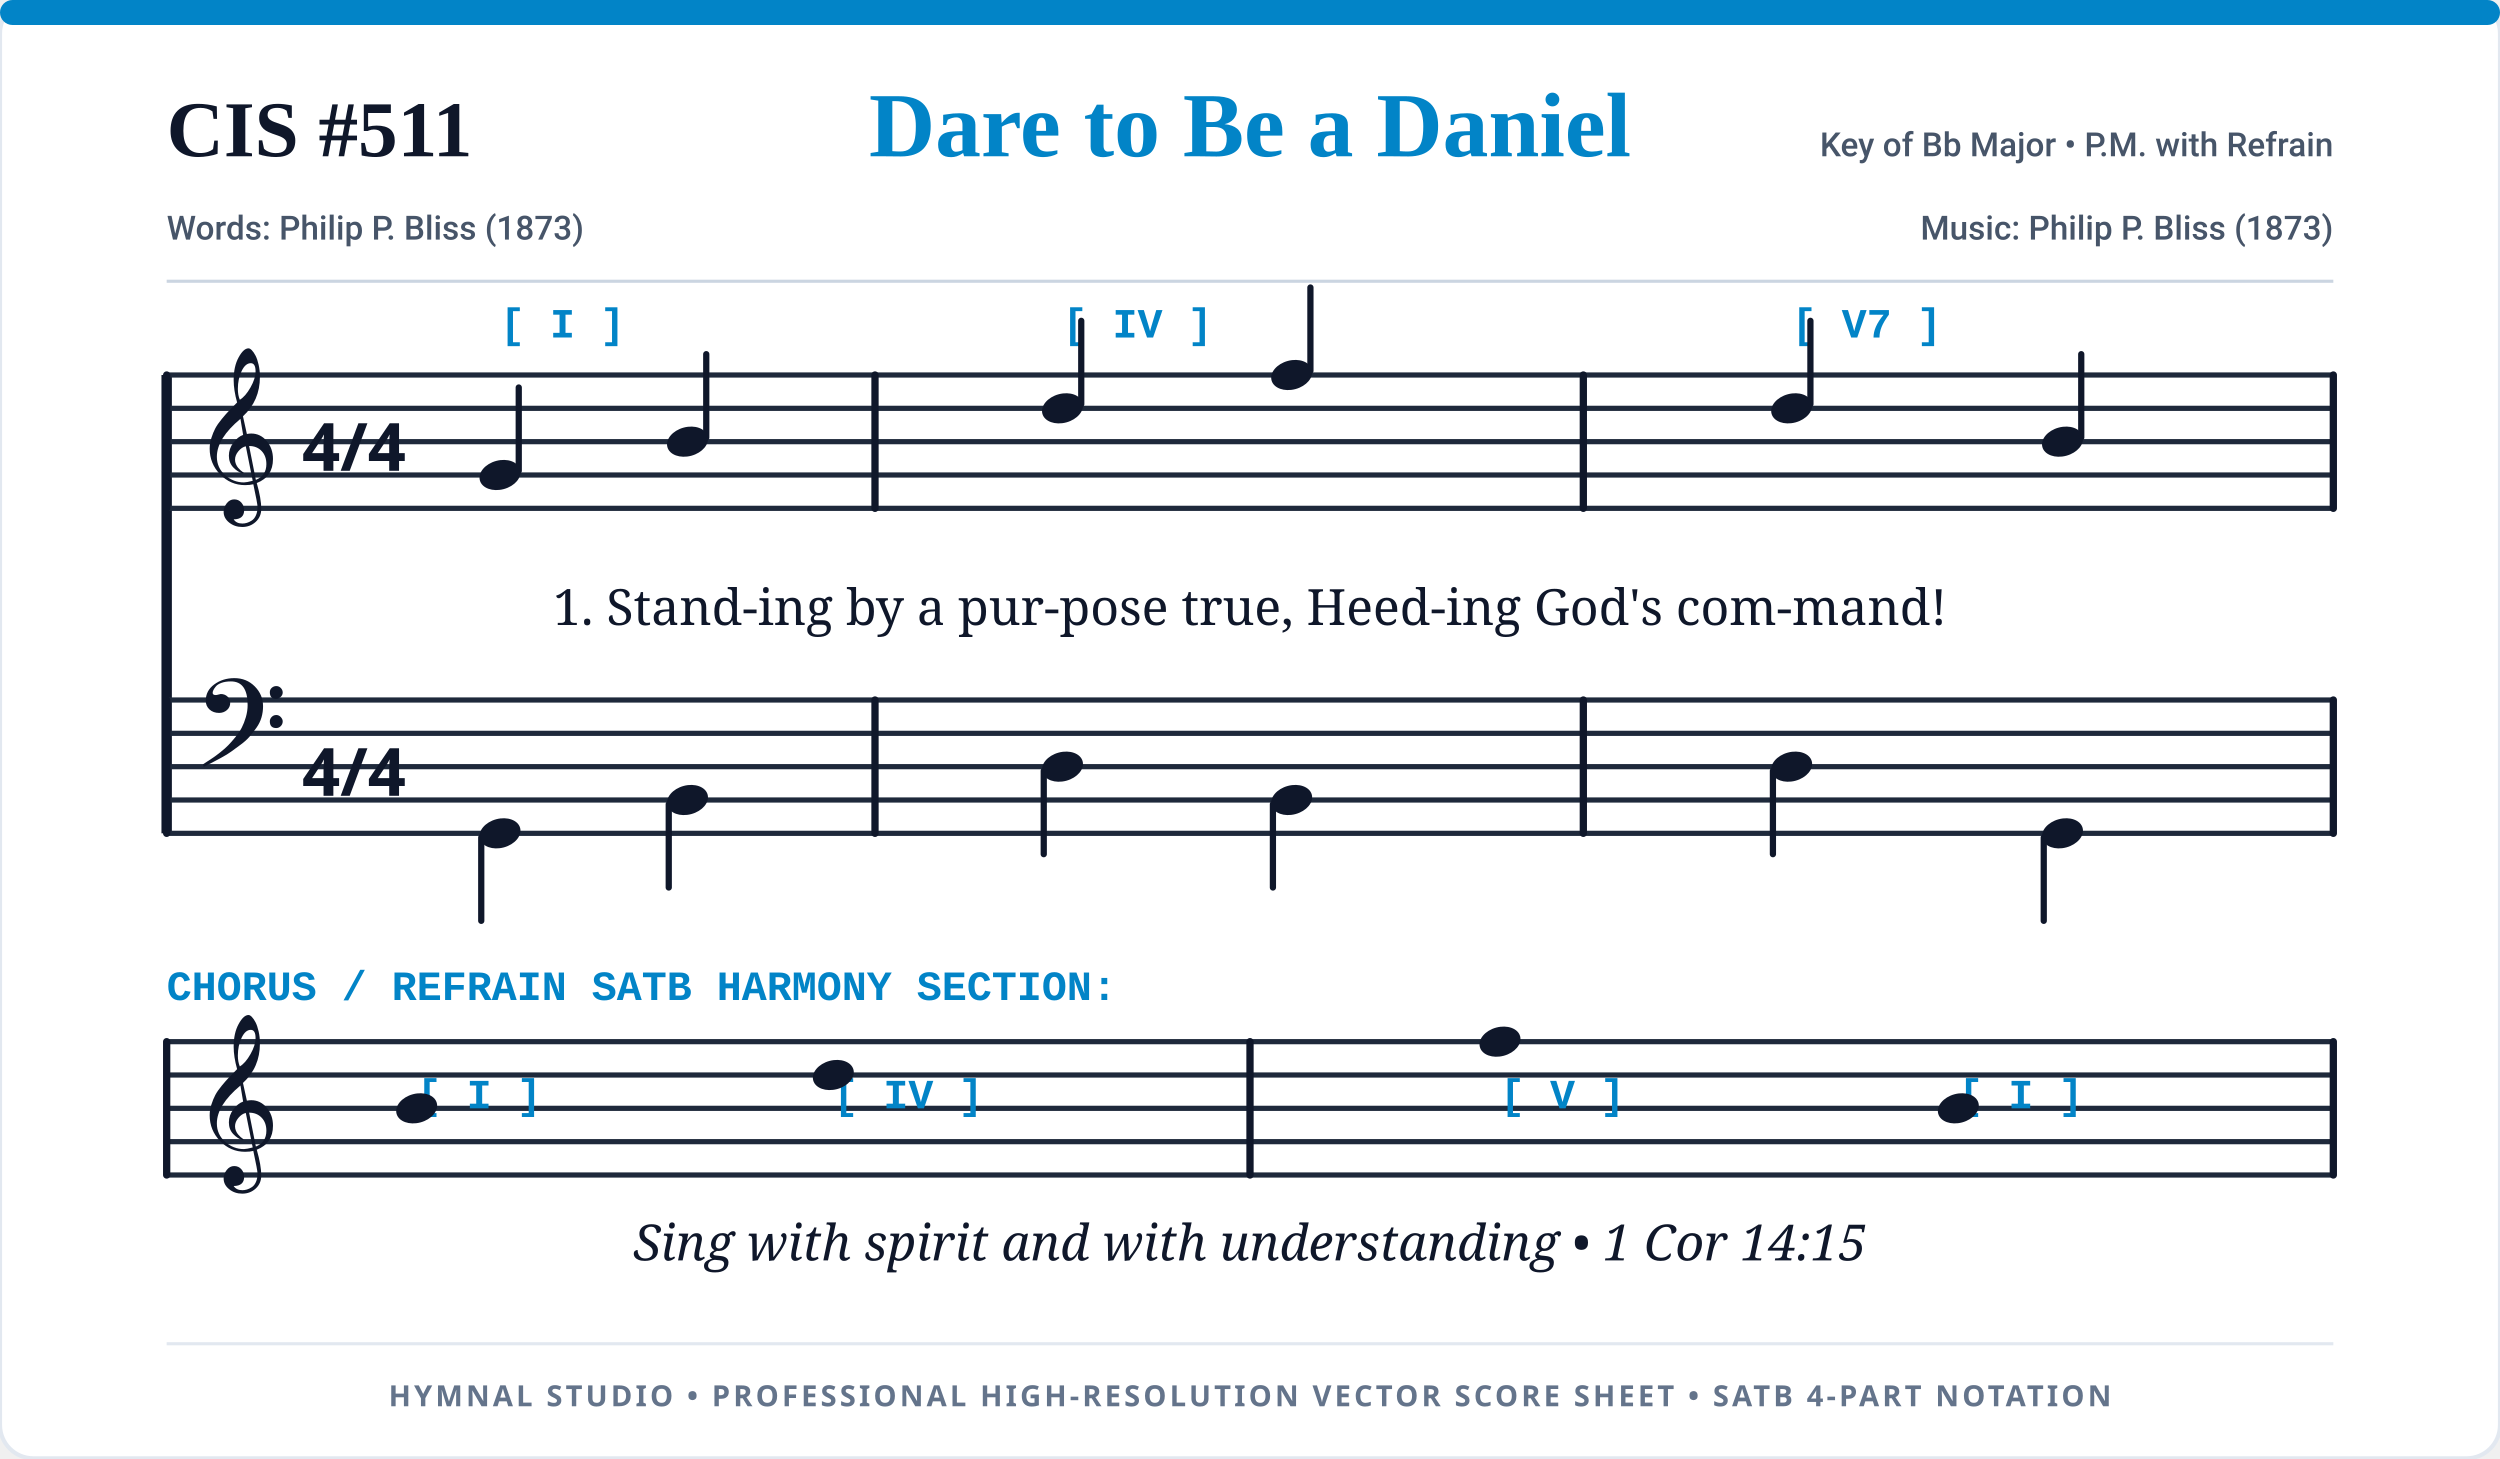
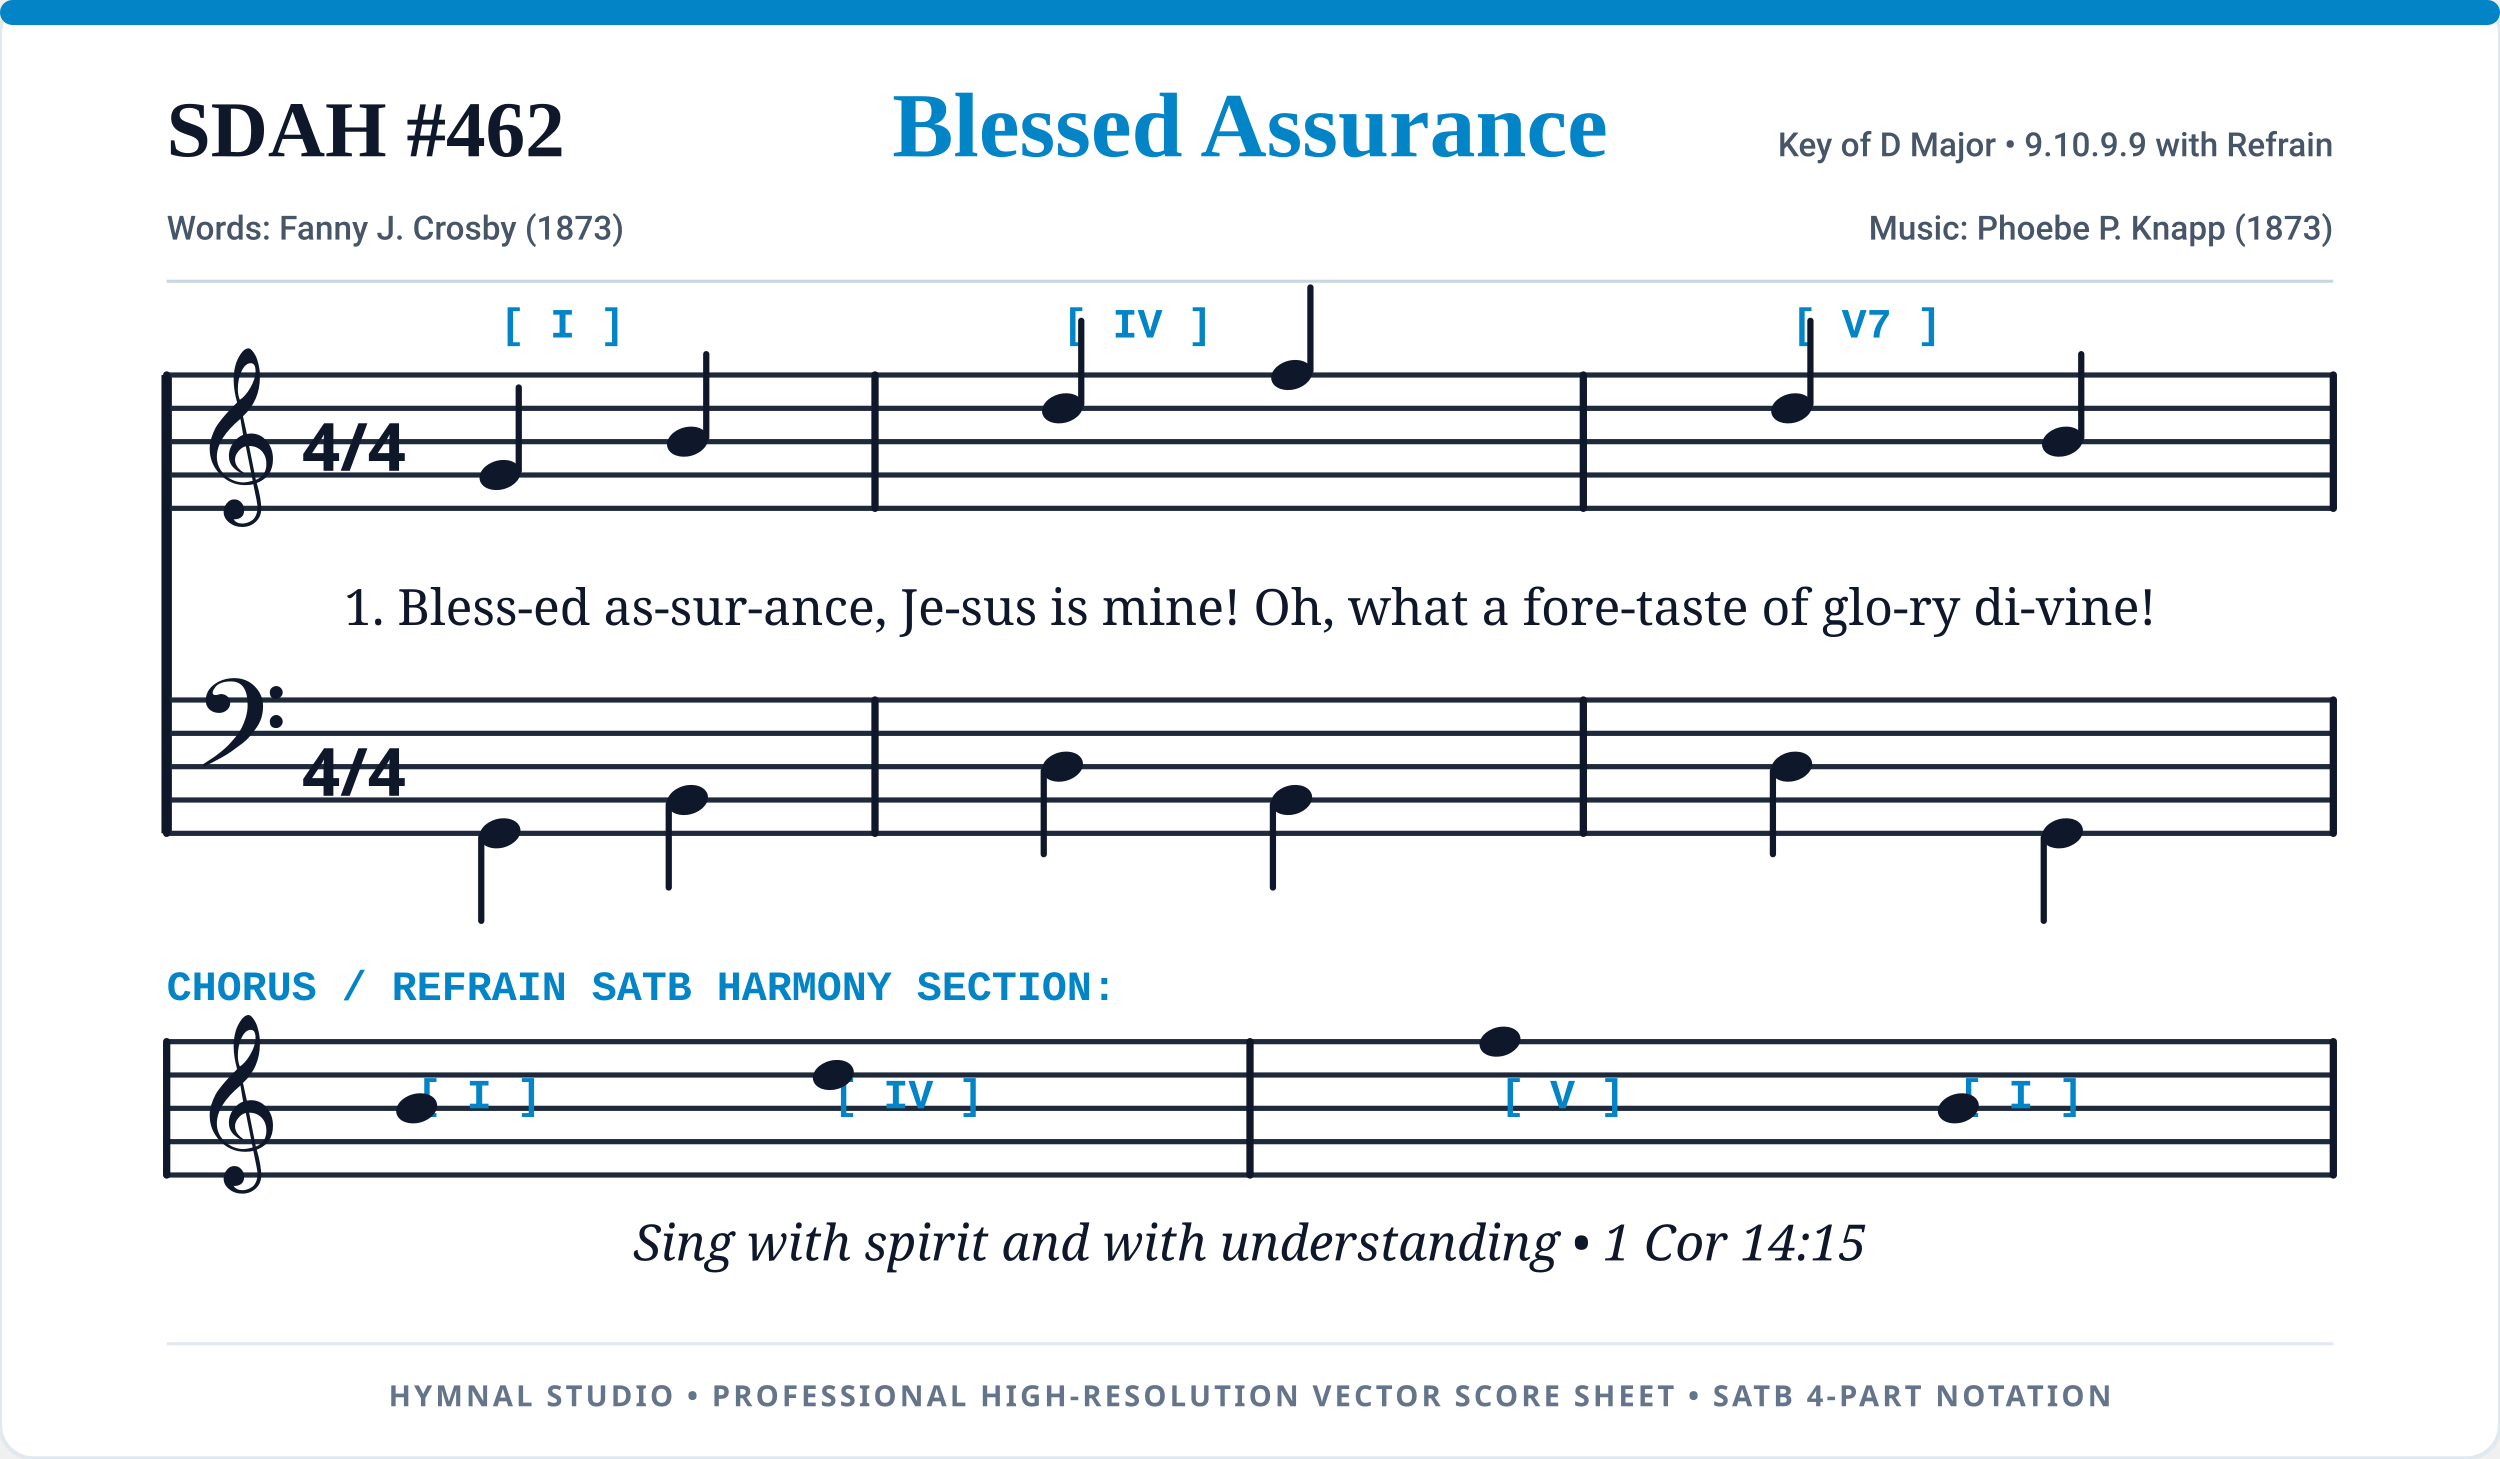
<svg xmlns="http://www.w3.org/2000/svg" viewBox="0 0 1200 700" width="100%" height="100%">
  <defs>
    <style>
      .score-bg { fill: #ffffff; }
      .header-num { font-family: 'Cinzel', 'Times New Roman', serif; font-size: 38px; font-weight: bold; fill: #0f172a; }
      .header-title { font-family: 'Georgia', 'Times New Roman', serif; font-size: 44px; font-weight: bold; fill: #0284c7; text-anchor: middle; }
      .meta-text { font-family: -apple-system, BlinkMacSystemFont, 'Segoe UI', Roboto, sans-serif; font-size: 16px; fill: #475569; font-weight: 500; }
      .staff-line { stroke: #1e293b; stroke-width: 2.5; stroke-linecap: round; }
      .bar-line { stroke: #0f172a; stroke-width: 3.5; stroke-linecap: round; }
      .clef-symbol { fill: #0f172a; font-family: serif; font-size: 72px; }
      .time-sig { font-family: sans-serif; font-size: 32px; font-weight: 800; fill: #0f172a; }
      .note-head { fill: #0f172a; }
      .note-stem { stroke: #0f172a; stroke-width: 3; stroke-linecap: round; }
      .lyric-text { font-family: 'Georgia', serif; font-size: 24px; fill: #0f172a; text-anchor: middle; font-weight: 500; }
      .chord-badge { font-family: 'Courier New', monospace; font-size: 20px; font-weight: 900; fill: #0284c7; }
      .footer-brand { font-family: sans-serif; font-size: 14px; fill: #64748b; font-weight: 600; text-anchor: middle; letter-spacing: 1.5px; }
      .stave-bracket { stroke: #0f172a; stroke-width: 5; fill: none; }
    </style>
  </defs>
  <rect width="1200" height="700" class="score-bg" rx="16" stroke="#e2e8f0" stroke-width="2" />
  <rect x="0" y="0" width="1200" height="12" fill="#0284c7" rx="6" />
-   <text x="80" y="75" class="header-num">CIS #511</text>
-   <text x="600" y="75" class="header-title">Dare to Be a Daniel</text>
-   <text x="1120" y="75" class="meta-text" text-anchor="end">Key of Bb Major • P.M. with Refrain</text>
-   <text x="80" y="115" class="meta-text">Words: Philip P. Bliss (1873)</text>
-   <text x="1120" y="115" class="meta-text" text-anchor="end">Music: Philip P. Bliss (1873)</text>
+   <text x="80" y="75" class="header-num">SDAH #462</text>
+   <text x="600" y="75" class="header-title">Blessed Assurance</text>
+   <text x="1120" y="75" class="meta-text" text-anchor="end">Key of D Major • 9.10.9.9 with Refrain</text>
+   <text x="80" y="115" class="meta-text">Words: Fanny J. Crosby (1873)</text>
+   <text x="1120" y="115" class="meta-text" text-anchor="end">Music: Phoebe P. Knapp (1873)</text>
  <line x1="80" y1="135" x2="1120" y2="135" stroke="#cbd5e1" stroke-width="1.5" />
  <line x1="80" y1="180" x2="80" y2="400" class="stave-bracket" />
  <g transform="translate(80, 180)">
    <line x1="0" y1="0" x2="1040" y2="0" class="staff-line" />
    <line x1="0" y1="16" x2="1040" y2="16" class="staff-line" />
    <line x1="0" y1="32" x2="1040" y2="32" class="staff-line" />
    <line x1="0" y1="48" x2="1040" y2="48" class="staff-line" />
    <line x1="0" y1="64" x2="1040" y2="64" class="staff-line" />
    <line x1="0" y1="0" x2="0" y2="64" class="bar-line" />
    <line x1="340" y1="0" x2="340" y2="64" class="bar-line" />
    <line x1="680" y1="0" x2="680" y2="64" class="bar-line" />
    <line x1="1040" y1="0" x2="1040" y2="64" class="bar-line" />
    <text x="12" y="52" class="clef-symbol">𝄞</text>
    <text x="65" y="46" class="time-sig">4/4</text>
    <text x="160" y="-18" class="chord-badge">[ I ]</text>
    <ellipse cx="160" cy="48" rx="10" ry="7" class="note-head" transform="rotate(-15 160 48)" />
    <line x1="169" y1="46" x2="169" y2="6" class="note-stem" />
    <ellipse cx="250" cy="32" rx="10" ry="7" class="note-head" transform="rotate(-15 250 32)" />
    <line x1="259" y1="30" x2="259" y2="-10" class="note-stem" />
    <text x="430" y="-18" class="chord-badge">[ IV ]</text>
    <ellipse cx="430" cy="16" rx="10" ry="7" class="note-head" transform="rotate(-15 430 16)" />
    <line x1="439" y1="14" x2="439" y2="-26" class="note-stem" />
    <ellipse cx="540" cy="0" rx="10" ry="7" class="note-head" transform="rotate(-15 540 0)" />
    <line x1="549" y1="-2" x2="549" y2="-42" class="note-stem" />
    <text x="780" y="-18" class="chord-badge">[ V7 ]</text>
    <ellipse cx="780" cy="16" rx="10" ry="7" class="note-head" transform="rotate(-15 780 16)" />
    <line x1="789" y1="14" x2="789" y2="-26" class="note-stem" />
    <ellipse cx="910" cy="32" rx="10" ry="7" class="note-head" transform="rotate(-15 910 32)" />
    <line x1="919" y1="30" x2="919" y2="-10" class="note-stem" />
  </g>
-   <text x="600" y="300" class="lyric-text">1. Stand-ing by a pur-pose true, Heed-ing God's com-mand!</text>
+   <text x="600" y="300" class="lyric-text">1. Bless-ed as-sur-ance, Je-sus is mine! Oh, what a fore-taste of glo-ry di-vine!</text>
  <g transform="translate(80, 336)">
    <line x1="0" y1="0" x2="1040" y2="0" class="staff-line" />
    <line x1="0" y1="16" x2="1040" y2="16" class="staff-line" />
    <line x1="0" y1="32" x2="1040" y2="32" class="staff-line" />
    <line x1="0" y1="48" x2="1040" y2="48" class="staff-line" />
    <line x1="0" y1="64" x2="1040" y2="64" class="staff-line" />
    <line x1="0" y1="0" x2="0" y2="64" class="bar-line" />
    <line x1="340" y1="0" x2="340" y2="64" class="bar-line" />
    <line x1="680" y1="0" x2="680" y2="64" class="bar-line" />
    <line x1="1040" y1="0" x2="1040" y2="64" class="bar-line" />
    <text x="12" y="44" class="clef-symbol">𝄢</text>
    <text x="65" y="46" class="time-sig">4/4</text>
    <ellipse cx="160" cy="64" rx="10" ry="7" class="note-head" transform="rotate(-15 160 64)" />
    <line x1="151" y1="66" x2="151" y2="106" class="note-stem" />
    <ellipse cx="250" cy="48" rx="10" ry="7" class="note-head" transform="rotate(-15 250 48)" />
    <line x1="241" y1="50" x2="241" y2="90" class="note-stem" />
    <ellipse cx="430" cy="32" rx="10" ry="7" class="note-head" transform="rotate(-15 430 32)" />
    <line x1="421" y1="34" x2="421" y2="74" class="note-stem" />
    <ellipse cx="540" cy="48" rx="10" ry="7" class="note-head" transform="rotate(-15 540 48)" />
    <line x1="531" y1="50" x2="531" y2="90" class="note-stem" />
    <ellipse cx="780" cy="32" rx="10" ry="7" class="note-head" transform="rotate(-15 780 32)" />
    <line x1="771" y1="34" x2="771" y2="74" class="note-stem" />
    <ellipse cx="910" cy="64" rx="10" ry="7" class="note-head" transform="rotate(-15 910 64)" />
    <line x1="901" y1="66" x2="901" y2="106" class="note-stem" />
  </g>
  <g transform="translate(80, 480)">
    <text x="0" y="0" class="chord-badge" font-size="18">CHORUS / REFRAIN SATB HARMONY SECTION:</text>
    <line x1="0" y1="20" x2="1040" y2="20" class="staff-line" />
    <line x1="0" y1="36" x2="1040" y2="36" class="staff-line" />
    <line x1="0" y1="52" x2="1040" y2="52" class="staff-line" />
    <line x1="0" y1="68" x2="1040" y2="68" class="staff-line" />
    <line x1="0" y1="84" x2="1040" y2="84" class="staff-line" />
    <line x1="0" y1="20" x2="0" y2="84" class="bar-line" />
    <line x1="520" y1="20" x2="520" y2="84" class="bar-line" />
    <line x1="1040" y1="20" x2="1040" y2="84" class="bar-line" stroke-width="5" />
    <text x="12" y="72" class="clef-symbol">𝄞</text>
    <text x="120" y="52" class="chord-badge">[ I ]</text>
    <ellipse cx="120" cy="52" rx="10" ry="7" class="note-head" transform="rotate(-15 120 52)" />
    <text x="320" y="52" class="chord-badge">[ IV ]</text>
    <ellipse cx="320" cy="36" rx="10" ry="7" class="note-head" transform="rotate(-15 320 36)" />
    <text x="640" y="52" class="chord-badge">[ V ]</text>
    <ellipse cx="640" cy="20" rx="10" ry="7" class="note-head" transform="rotate(-15 640 20)" />
    <text x="860" y="52" class="chord-badge">[ I ]</text>
    <ellipse cx="860" cy="52" rx="10" ry="7" class="note-head" transform="rotate(-15 860 52)" />
    <text x="520" y="125" class="lyric-text" font-style="italic">Sing with spirit and with understanding • 1 Cor 14:15</text>
  </g>
  <line x1="80" y1="645" x2="1120" y2="645" stroke="#e2e8f0" stroke-width="1.5" />
  <text x="600" y="675" class="footer-brand">
    HYMNAL STUDIO • PROFESSIONAL HIGH-RESOLUTION VECTOR SCORE SHEET • SATB 4-PART NOTATION
  </text>
</svg>
